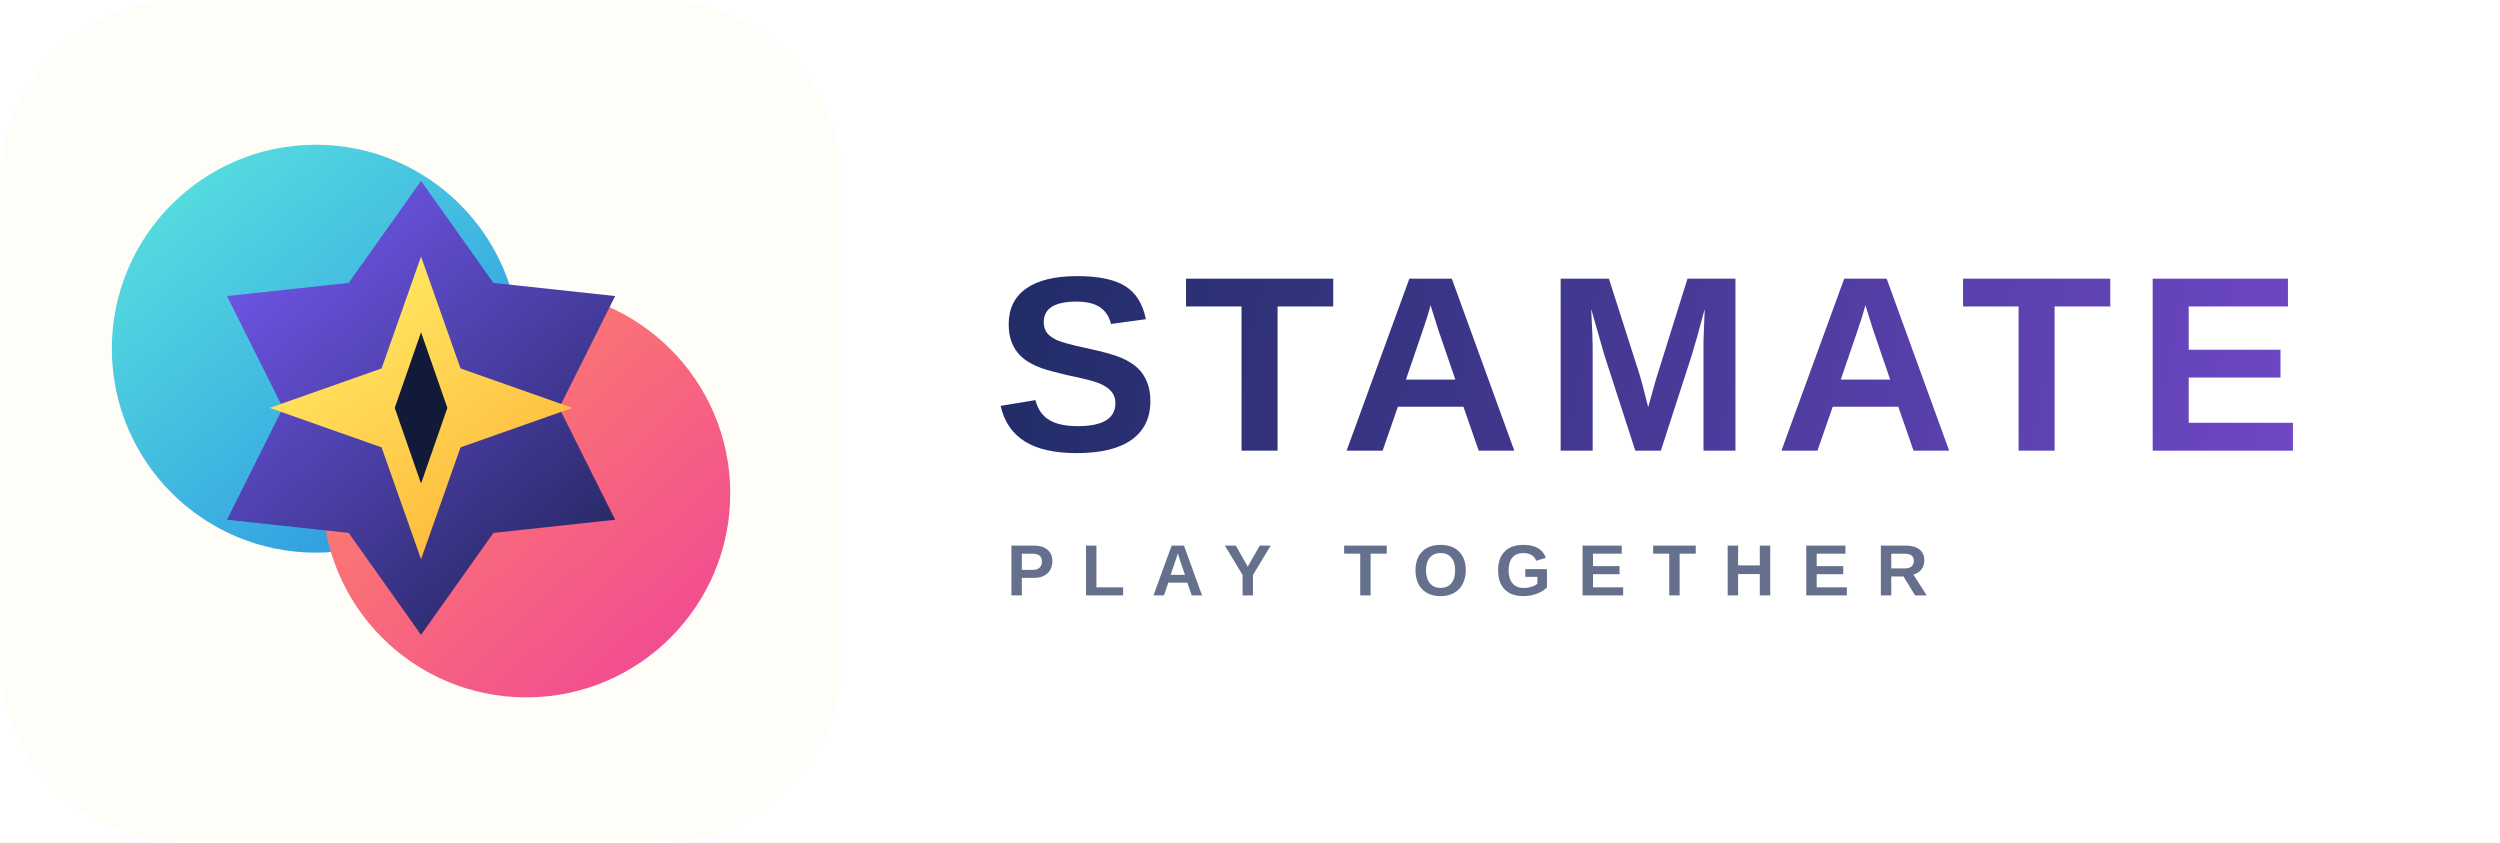
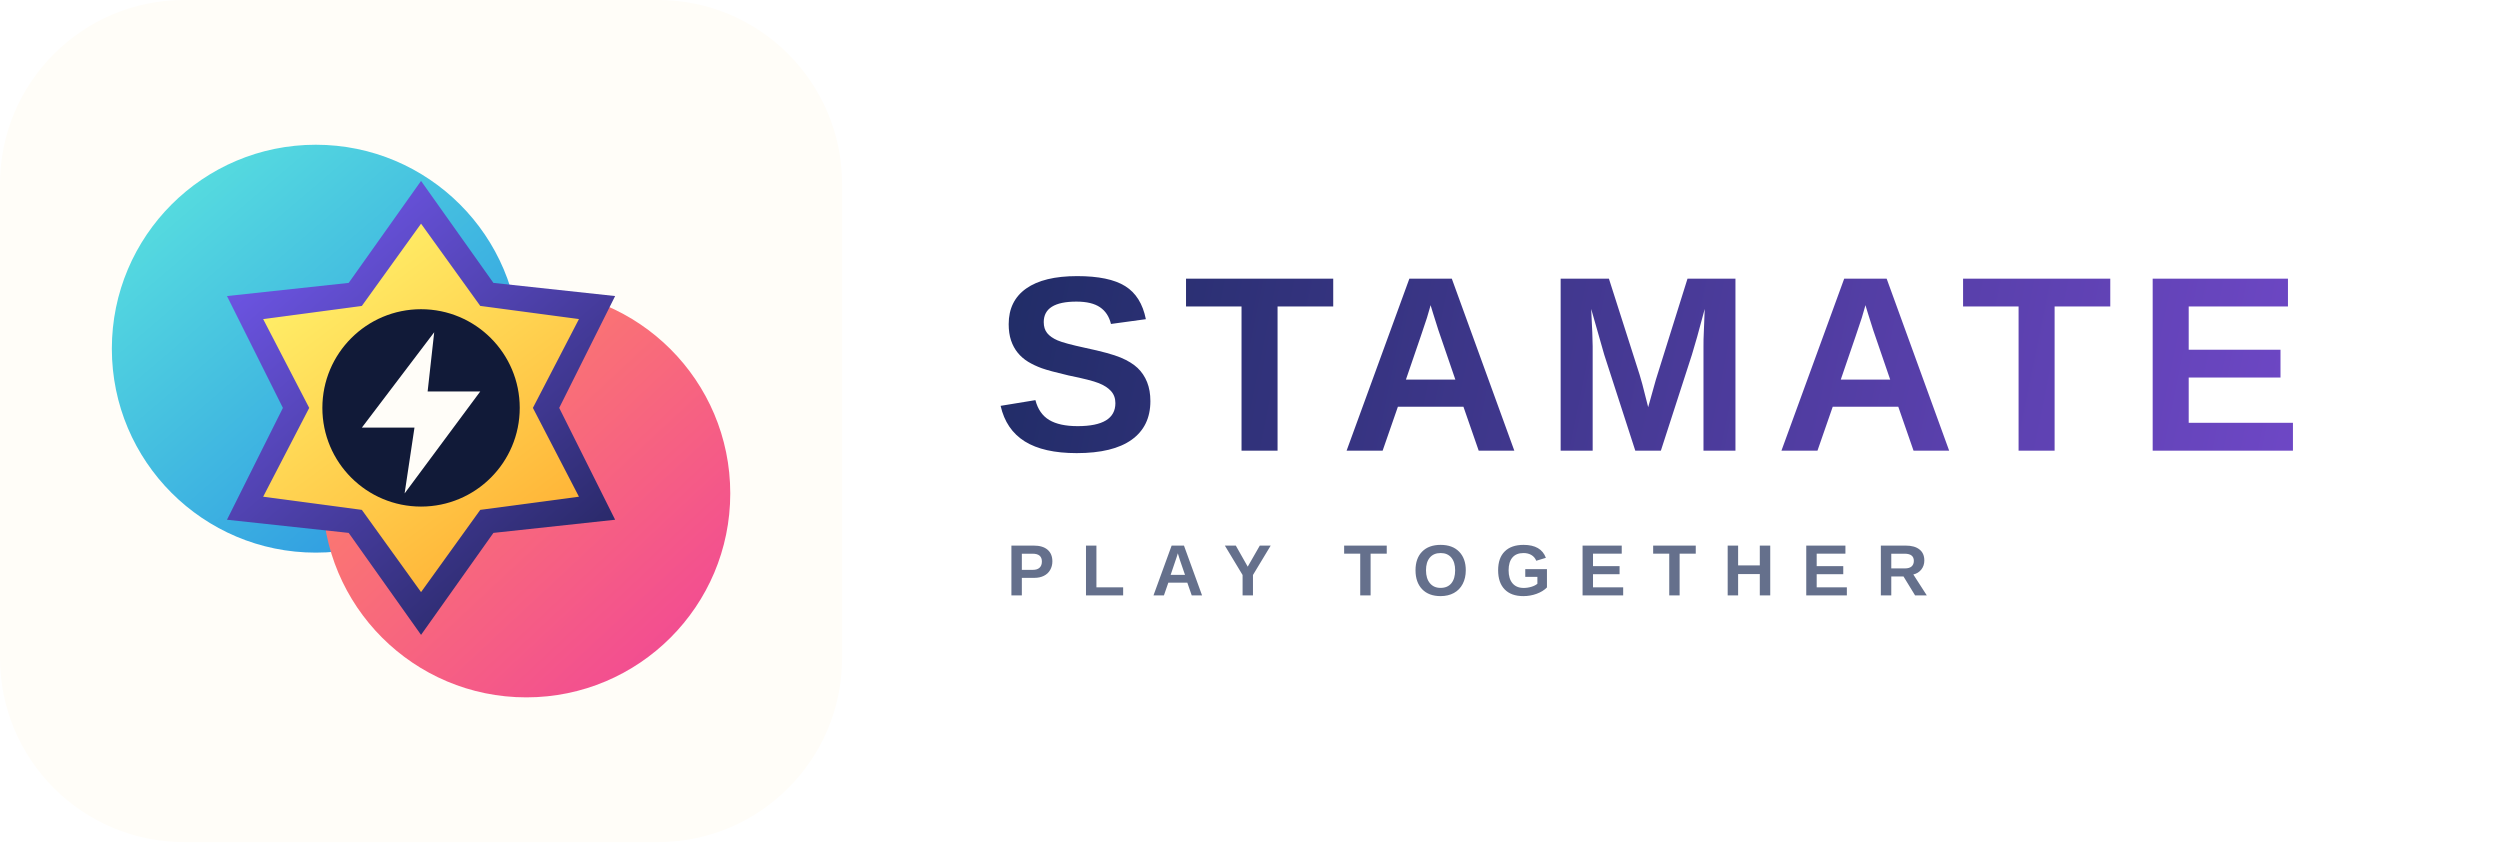
<svg xmlns="http://www.w3.org/2000/svg" viewBox="0 0 760 256" role="img" aria-labelledby="title desc">
  <defs>
    <linearGradient id="stamate-logo-cyan" x1="44" y1="44" x2="150" y2="168" gradientUnits="userSpaceOnUse">
      <stop stop-color="#5BE4DF" />
      <stop offset="1" stop-color="#288FE2" />
    </linearGradient>
    <linearGradient id="stamate-logo-coral" x1="104" y1="92" x2="218" y2="214" gradientUnits="userSpaceOnUse">
      <stop stop-color="#FF8A63" />
      <stop offset="1" stop-color="#F04498" />
    </linearGradient>
    <linearGradient id="stamate-logo-spark" x1="92" y1="78" x2="164" y2="176" gradientUnits="userSpaceOnUse">
      <stop stop-color="#FFF16A" />
      <stop offset="1" stop-color="#FFAE32" />
    </linearGradient>
    <linearGradient id="stamate-logo-badge" x1="82" y1="70" x2="178" y2="182" gradientUnits="userSpaceOnUse">
      <stop stop-color="#6F56E8" />
      <stop offset="1" stop-color="#24265F" />
    </linearGradient>
    <linearGradient id="stamate-word" x1="302" y1="84" x2="704" y2="166" gradientUnits="userSpaceOnUse">
      <stop stop-color="#202C66" />
      <stop offset="1" stop-color="#7048C8" />
    </linearGradient>
  </defs>
  <g>
    <rect width="256" height="256" rx="56" fill="#FFFDF8" />
    <circle cx="96" cy="106" r="62" fill="url(#stamate-logo-cyan)" />
    <circle cx="160" cy="150" r="62" fill="url(#stamate-logo-coral)" />
    <path d="M128 55 150 86 187 90 170 124 187 158 150 162 128 193 106 162 69 158 86 124 69 90 106 86Z" fill="url(#stamate-logo-badge)" />
-     <path d="m128 78 12 34 34 12-34 12-12 34-12-34-34-12 34-12z" fill="url(#stamate-logo-spark)" />
-     <path d="m128 101 8 23-8 23-8-23z" fill="#111A38" />
+     <path d="M128 68 146 93 176 97 162 124 176 151 146 155 128 180 110 155 80 151 94 124 80 97 110 93Z" fill="url(#stamate-logo-spark)" />
+     <circle cx="128" cy="124" r="30" fill="#111A38" />
+     <path d="m132 101-22 29h16l-3 20 23-31h-16z" fill="#FFFDF8" />
  </g>
  <text x="302" y="137" fill="url(#stamate-word)" font-family="Arial, Helvetica, sans-serif" font-size="76" font-weight="800" letter-spacing="7">STAMATE</text>
  <text x="306" y="181" fill="#65708C" font-family="Arial, Helvetica, sans-serif" font-size="22" font-weight="700" letter-spacing="8">PLAY TOGETHER</text>
</svg>
